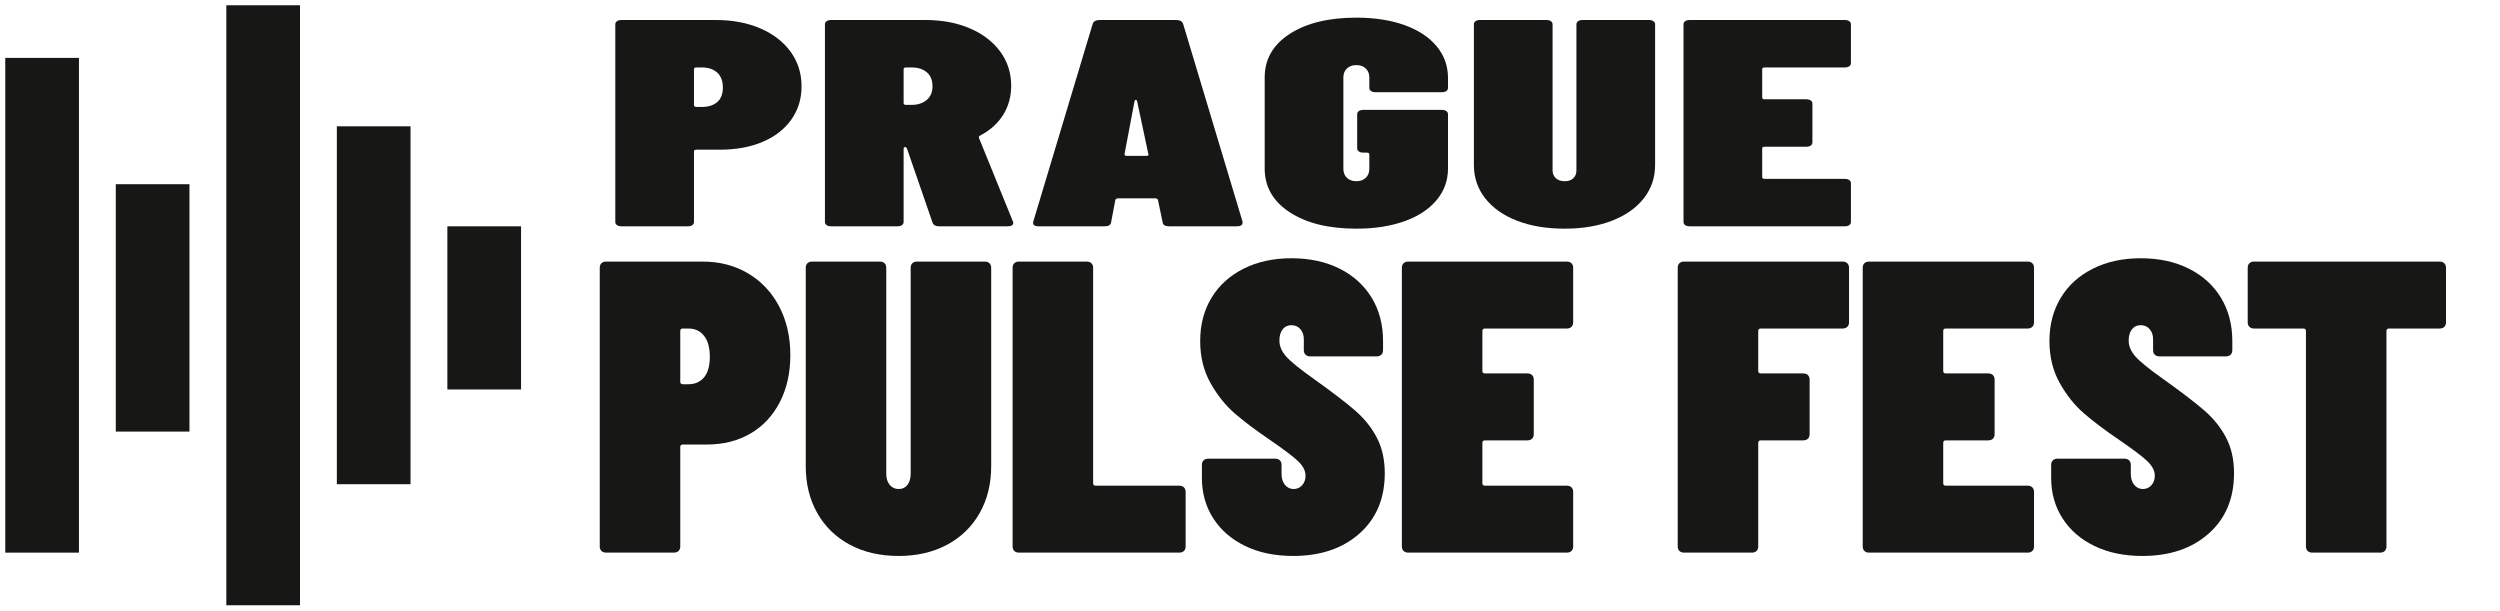
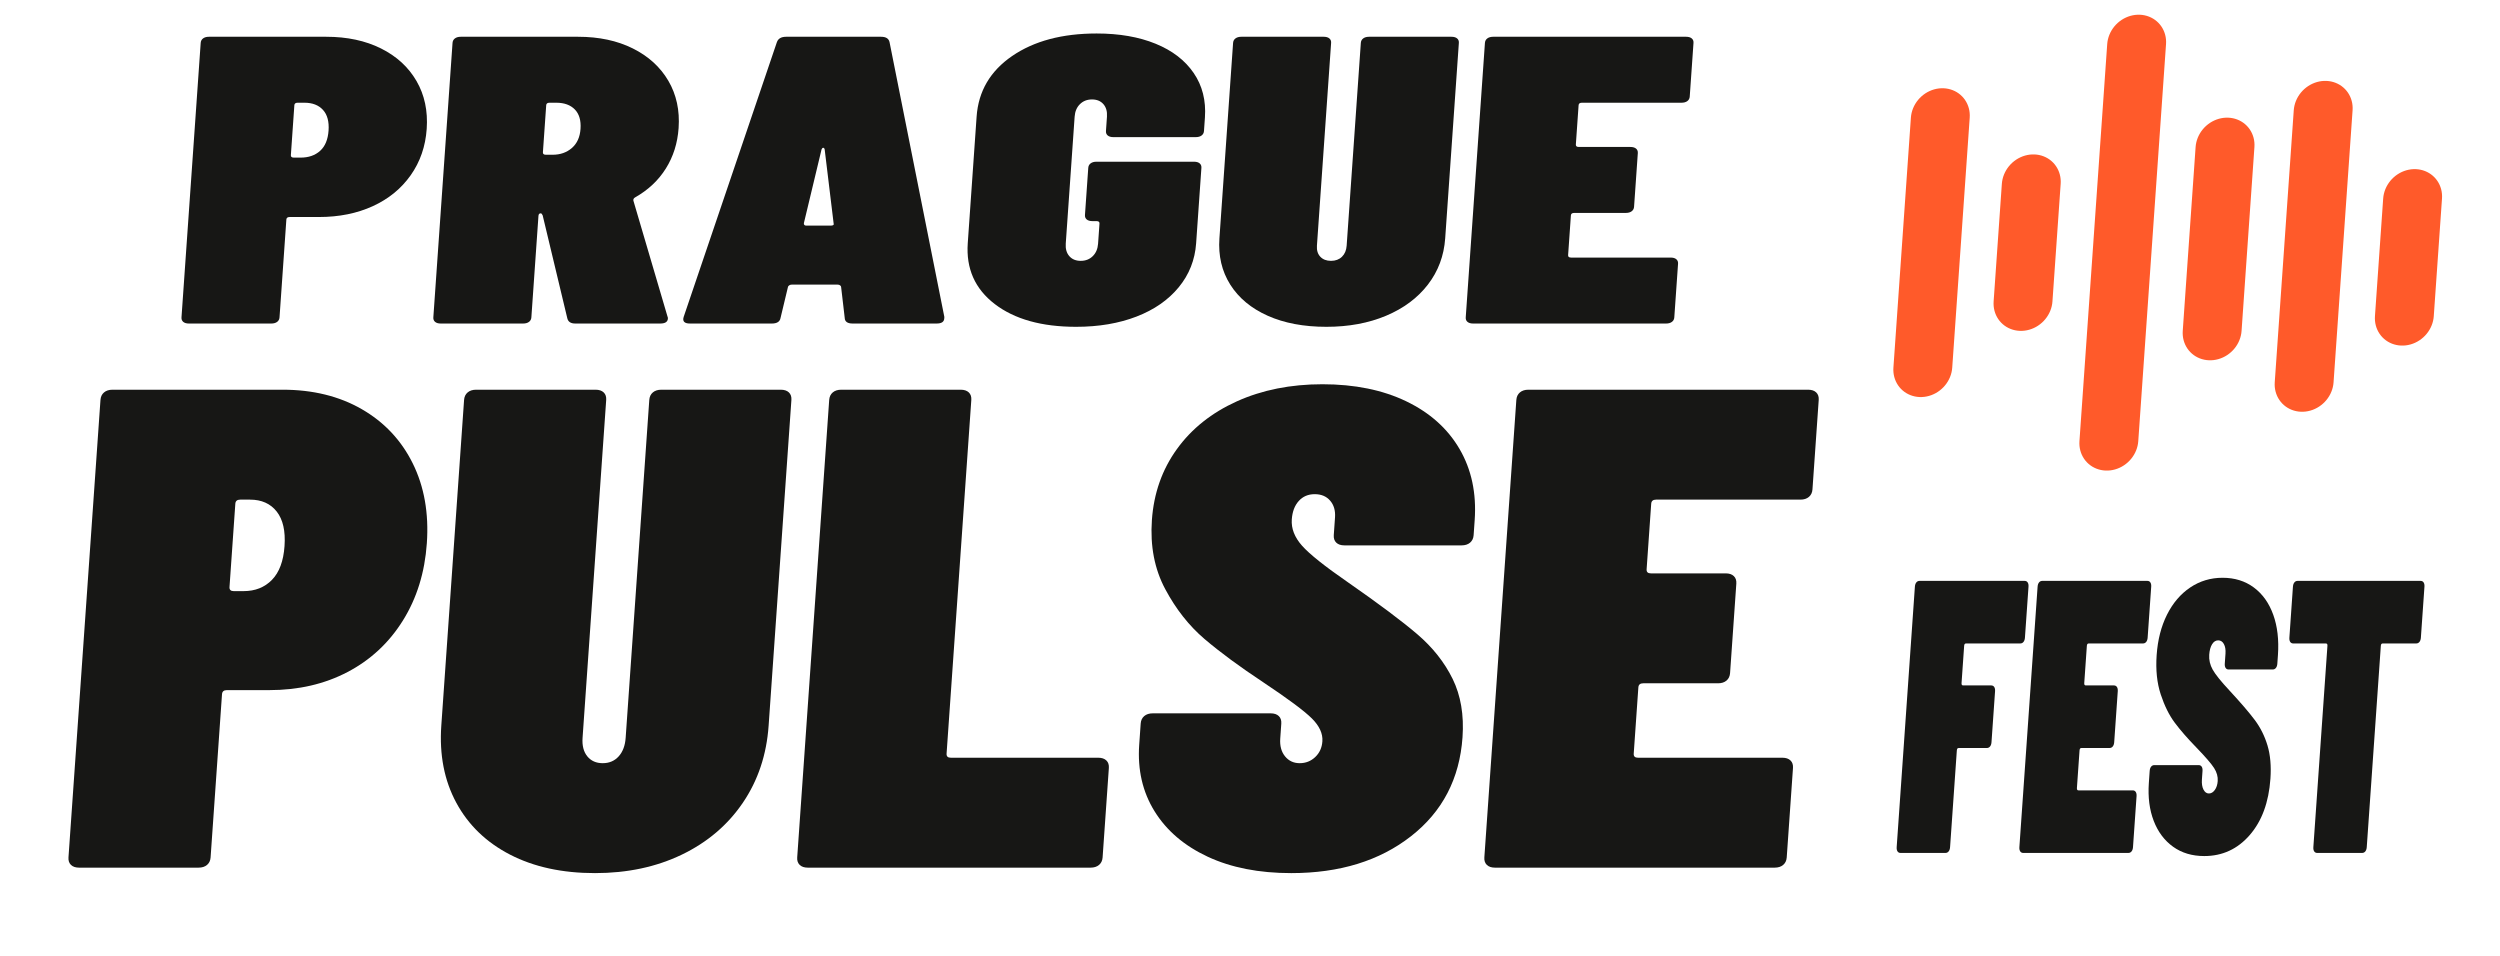
- <svg xmlns="http://www.w3.org/2000/svg" viewBox="0 0 475 116" role="img" aria-labelledby="title">
-   <g fill="#171715">
-     <path d="M1 11h14v94H1zM22 35h14v47H22zM43 1h14v114H43zM64 24h14v68H64zM85 43h14v31H85z" />
-     <path d="M469 475Q469 411 444.5 362.0Q420 313 376.0 286.5Q332 260 274 260H218Q212 260 212 254V15Q212 8 208.0 4.0Q204 0 197 0H39Q32 0 28.0 4.0Q24 8 24 15V685Q24 692 28.0 696.0Q32 700 39 700H264Q324 700 370.5 671.5Q417 643 443.0 592.0Q469 541 469 475ZM281 471Q281 504 267.5 521.5Q254 539 231 539H218Q212 539 212 533V411Q212 405 218 405H231Q254 405 267.5 421.5Q281 438 281 471Z" transform="translate(115.00 43) scale(0.07952 -0.056)" />
-     <path d="M283 13 222 264Q220 269 218 269Q214 269 214 263V15Q214 8 210.0 4.0Q206 0 199 0H41Q34 0 30.0 4.0Q26 8 26 15V685Q26 692 30.0 696.0Q34 700 41 700H266Q326 700 372.5 671.5Q419 643 445.0 592.5Q471 542 471 477Q471 422 452.0 378.5Q433 335 397 308Q393 305 394 300L475 17Q476 15 476 12Q476 0 462 0H299Q286 0 283 13ZM220 539Q214 539 214 533V418Q214 412 220 412H233Q255 412 269.0 428.5Q283 445 283 475Q283 506 269.5 522.5Q256 539 233 539Z" transform="translate(154.67 43) scale(0.07952 -0.056)" />
-     <path d="M325 14 314 89Q314 91 312.0 93.0Q310 95 307 95H219Q216 95 214.0 93.0Q212 91 212 89L202 14Q201 0 186 0H29Q13 0 16 16L158 687Q161 700 175 700H357Q371 700 374 687L516 16V12Q516 0 502 0H341Q326 0 325 14ZM239 239H286Q293 239 291 245L264 425Q263 429 261.0 429.0Q259 429 258 425L234 245Q234 239 239 239Z" transform="translate(195.05 43) scale(0.07952 -0.056)" />
-     <path d="M20 196V505Q20 598 80.0 653.0Q140 708 239 708Q304 708 353.5 683.0Q403 658 430.5 611.5Q458 565 458 503V470Q458 463 454.0 459.0Q450 455 443 455H285Q278 455 274.0 459.0Q270 463 270 470V505Q270 524 261.5 535.5Q253 547 239 547Q225 547 216.5 535.5Q208 524 208 505V195Q208 176 216.5 164.5Q225 153 239 153Q253 153 261.5 164.5Q270 176 270 195V244Q270 250 264 250H256Q249 250 245.0 254.0Q241 258 241 265V380Q241 387 245.0 391.0Q249 395 256 395H443Q450 395 454.0 391.0Q458 387 458 380V196Q458 135 430.5 88.5Q403 42 353.5 17.0Q304 -8 239 -8Q140 -8 80.0 47.5Q20 103 20 196Z" transform="translate(238.70 43) scale(0.07952 -0.056)" />
-     <path d="M24 208V685Q24 692 28.0 696.0Q32 700 39 700H197Q204 700 208.0 696.0Q212 692 212 685V190Q212 173 220.0 163.0Q228 153 241 153Q254 153 261.5 163.0Q269 173 269 190V685Q269 692 273.0 696.0Q277 700 284 700H442Q449 700 453.0 696.0Q457 692 457 685V208Q457 144 430.0 95.0Q403 46 354.0 19.0Q305 -8 241 -8Q176 -8 127.0 19.0Q78 46 51.0 95.0Q24 144 24 208Z" transform="translate(278.13 43) scale(0.07952 -0.056)" />
-     <path d="M411 539H220Q214 539 214 533V437Q214 431 220 431H319Q326 431 330.0 427.0Q334 423 334 416V285Q334 278 330.0 274.0Q326 270 319 270H220Q214 270 214 264V167Q214 161 220 161H411Q418 161 422.0 157.0Q426 153 426 146V15Q426 8 422.0 4.0Q418 0 411 0H41Q34 0 30.0 4.0Q26 8 26 15V685Q26 692 30.0 696.0Q34 700 41 700H411Q418 700 422.0 696.0Q426 692 426 685V554Q426 547 422.0 543.0Q418 539 411 539Z" transform="translate(317.80 43) scale(0.07952 -0.056)" />
-     <path d="M469 475Q469 411 444.5 362.0Q420 313 376.0 286.5Q332 260 274 260H218Q212 260 212 254V15Q212 8 208.0 4.0Q204 0 197 0H39Q32 0 28.0 4.0Q24 8 24 15V685Q24 692 28.0 696.0Q32 700 39 700H264Q324 700 370.5 671.5Q417 643 443.0 592.0Q469 541 469 475ZM281 471Q281 504 267.5 521.5Q254 539 231 539H218Q212 539 212 533V411Q212 405 218 405H231Q254 405 267.5 421.5Q281 438 281 471Z" transform="translate(112.00 105) scale(0.08137 -0.079)" />
-     <path d="M24 208V685Q24 692 28.0 696.0Q32 700 39 700H197Q204 700 208.0 696.0Q212 692 212 685V190Q212 173 220.0 163.0Q228 153 241 153Q254 153 261.5 163.0Q269 173 269 190V685Q269 692 273.0 696.0Q277 700 284 700H442Q449 700 453.0 696.0Q457 692 457 685V208Q457 144 430.0 95.0Q403 46 354.0 19.0Q305 -8 241 -8Q176 -8 127.0 19.0Q78 46 51.0 95.0Q24 144 24 208Z" transform="translate(151.14 105) scale(0.08137 -0.079)" />
-     <path d="M26 15V685Q26 692 30.0 696.0Q34 700 41 700H199Q206 700 210.0 696.0Q214 692 214 685V167Q214 161 220 161H415Q422 161 426.0 157.0Q430 153 430 146V15Q430 8 426.0 4.0Q422 0 415 0H41Q34 0 30.0 4.0Q26 8 26 15Z" transform="translate(190.28 105) scale(0.08137 -0.079)" />
-     <path d="M22 180V211Q22 218 26.0 222.0Q30 226 37 226H193Q200 226 204.0 222.0Q208 218 208 211V189Q208 173 216.0 163.0Q224 153 236 153Q248 153 256.0 162.0Q264 171 264 185Q264 202 248.0 218.5Q232 235 181 271Q131 306 98.5 335.0Q66 364 42.0 408.0Q18 452 18 509Q18 568 44.5 613.0Q71 658 119.5 683.0Q168 708 231 708Q295 708 343.5 683.0Q392 658 418.5 613.0Q445 568 445 509V487Q445 480 441.0 476.0Q437 472 430 472H275Q268 472 264.0 476.0Q260 480 260 487V513Q260 528 252.0 537.5Q244 547 231 547Q218 547 210.5 537.0Q203 527 203 510Q203 490 219.0 471.5Q235 453 283 418Q347 371 379.5 342.0Q412 313 430.5 276.5Q449 240 449 191Q449 100 390.0 46.0Q331 -8 235 -8Q171 -8 123.0 16.0Q75 40 48.5 82.5Q22 125 22 180Z" transform="translate(226.57 105) scale(0.08137 -0.079)" />
-     <path d="M411 539H220Q214 539 214 533V437Q214 431 220 431H319Q326 431 330.0 427.0Q334 423 334 416V285Q334 278 330.0 274.0Q326 270 319 270H220Q214 270 214 264V167Q214 161 220 161H411Q418 161 422.0 157.0Q426 153 426 146V15Q426 8 422.0 4.0Q418 0 411 0H41Q34 0 30.0 4.0Q26 8 26 15V685Q26 692 30.0 696.0Q34 700 41 700H411Q418 700 422.0 696.0Q426 692 426 685V554Q426 547 422.0 543.0Q418 539 411 539Z" transform="translate(264.24 105) scale(0.08137 -0.079)" />
-     <path d="" transform="translate(300.37 105) scale(0.08137 -0.079)" />
-     <path d="M411 539H220Q214 539 214 533V437Q214 431 220 431H319Q326 431 330.0 427.0Q334 423 334 416V285Q334 278 330.0 274.0Q326 270 319 270H220Q214 270 214 264V15Q214 8 210.0 4.0Q206 0 199 0H41Q34 0 30.0 4.0Q26 8 26 15V685Q26 692 30.0 696.0Q34 700 41 700H411Q418 700 422.0 696.0Q426 692 426 685V554Q426 547 422.0 543.0Q418 539 411 539Z" transform="translate(316.65 105) scale(0.08137 -0.079)" />
-     <path d="M411 539H220Q214 539 214 533V437Q214 431 220 431H319Q326 431 330.0 427.0Q334 423 334 416V285Q334 278 330.0 274.0Q326 270 319 270H220Q214 270 214 264V167Q214 161 220 161H411Q418 161 422.0 157.0Q426 153 426 146V15Q426 8 422.0 4.0Q418 0 411 0H41Q34 0 30.0 4.0Q26 8 26 15V685Q26 692 30.0 696.0Q34 700 41 700H411Q418 700 422.0 696.0Q426 692 426 685V554Q426 547 422.0 543.0Q418 539 411 539Z" transform="translate(351.80 105) scale(0.08137 -0.079)" />
-     <path d="M22 180V211Q22 218 26.0 222.0Q30 226 37 226H193Q200 226 204.0 222.0Q208 218 208 211V189Q208 173 216.0 163.0Q224 153 236 153Q248 153 256.0 162.0Q264 171 264 185Q264 202 248.0 218.5Q232 235 181 271Q131 306 98.5 335.0Q66 364 42.0 408.0Q18 452 18 509Q18 568 44.5 613.0Q71 658 119.5 683.0Q168 708 231 708Q295 708 343.5 683.0Q392 658 418.5 613.0Q445 568 445 509V487Q445 480 441.0 476.0Q437 472 430 472H275Q268 472 264.0 476.0Q260 480 260 487V513Q260 528 252.0 537.5Q244 547 231 547Q218 547 210.5 537.0Q203 527 203 510Q203 490 219.0 471.5Q235 453 283 418Q347 371 379.5 342.0Q412 313 430.5 276.5Q449 240 449 191Q449 100 390.0 46.0Q331 -8 235 -8Q171 -8 123.0 16.0Q75 40 48.5 82.5Q22 125 22 180Z" transform="translate(387.93 105) scale(0.08137 -0.079)" />
-     <path d="M481 685V554Q481 547 477.0 543.0Q473 539 466 539H348Q342 539 342 533V15Q342 8 338.0 4.0Q334 0 327 0H169Q162 0 158.0 4.0Q154 8 154 15V533Q154 539 148 539H33Q26 539 22.0 543.0Q18 547 18 554V685Q18 692 22.0 696.0Q26 700 33 700H466Q473 700 477.0 696.0Q481 692 481 685Z" transform="translate(425.60 105) scale(0.08137 -0.079)" />
+ <svg xmlns="http://www.w3.org/2000/svg" viewBox="0 0 340 130" role="img" aria-labelledby="pulse-logo-title">
+   <g transform="skewX(-4) translate(8 1)">
+     <g fill="#171715">
+       <path d="M469 475Q469 411 444.5 362.0Q420 313 376.0 286.5Q332 260 274 260H218Q212 260 212 254V15Q212 8 208.0 4.0Q204 0 197 0H39Q32 0 28.0 4.0Q24 8 24 15V685Q24 692 28.0 696.0Q32 700 39 700H264Q324 700 370.5 671.5Q417 643 443.0 592.0Q469 541 469 475ZM281 471Q281 504 267.5 521.5Q254 539 231 539H218Q212 539 212 533V411Q212 405 218 405H231Q254 405 267.5 421.5Q281 438 281 471Z" transform="translate(18.000 43) scale(0.070912 -0.055714)" />
+       <path d="M283 13 222 264Q220 269 218 269Q214 269 214 263V15Q214 8 210.0 4.0Q206 0 199 0H41Q34 0 30.0 4.0Q26 8 26 15V685Q26 692 30.0 696.0Q34 700 41 700H266Q326 700 372.5 671.5Q419 643 445.0 592.5Q471 542 471 477Q471 422 452.0 378.5Q433 335 397 308Q393 305 394 300L475 17Q476 15 476 12Q476 0 462 0H299Q286 0 283 13ZM220 539Q214 539 214 533V418Q214 412 220 412H233Q255 412 269.0 428.5Q283 445 283 475Q283 506 269.5 522.5Q256 539 233 539Z" transform="translate(52.109 43) scale(0.070912 -0.055714)" />
+       <path d="M325 14 314 89Q314 91 312.0 93.0Q310 95 307 95H219Q216 95 214.0 93.0Q212 91 212 89L202 14Q201 0 186 0H29Q13 0 16 16L158 687Q161 700 175 700H357Q371 700 374 687L516 16V12Q516 0 502 0H341Q326 0 325 14ZM239 239H286Q293 239 291 245L264 425Q263 429 261.0 429.0Q259 429 258 425L234 245Q234 239 239 239Z" transform="translate(86.856 43) scale(0.070912 -0.055714)" />
+       <path d="M20 196V505Q20 598 80.0 653.0Q140 708 239 708Q304 708 353.5 683.0Q403 658 430.5 611.5Q458 565 458 503V470Q458 463 454.0 459.0Q450 455 443 455H285Q278 455 274.0 459.0Q270 463 270 470V505Q270 524 261.5 535.5Q253 547 239 547Q225 547 216.5 535.5Q208 524 208 505V195Q208 176 216.5 164.5Q225 153 239 153Q253 153 261.5 164.5Q270 176 270 195V244Q270 250 264 250H256Q249 250 245.0 254.0Q241 258 241 265V380Q241 387 245.0 391.0Q249 395 256 395H443Q450 395 454.0 391.0Q458 387 458 380V196Q458 135 430.5 88.5Q403 42 353.5 17.0Q304 -8 239 -8Q140 -8 80.0 47.5Q20 103 20 196Z" transform="translate(124.510 43) scale(0.070912 -0.055714)" />
+       <path d="M24 208V685Q24 692 28.0 696.0Q32 700 39 700H197Q204 700 208.0 696.0Q212 692 212 685V190Q212 173 220.0 163.0Q228 153 241 153Q254 153 261.5 163.0Q269 173 269 190V685Q269 692 273.0 696.0Q277 700 284 700H442Q449 700 453.0 696.0Q457 692 457 685V208Q457 144 430.0 95.0Q403 46 354.0 19.0Q305 -8 241 -8Q176 -8 127.0 19.0Q78 46 51.0 95.0Q24 144 24 208Z" transform="translate(158.406 43) scale(0.070912 -0.055714)" />
+       <path d="M411 539H220Q214 539 214 533V437Q214 431 220 431H319Q326 431 330.0 427.0Q334 423 334 416V285Q334 278 330.0 274.0Q326 270 319 270H220Q214 270 214 264V167Q214 161 220 161H411Q418 161 422.0 157.0Q426 153 426 146V15Q426 8 422.0 4.0Q418 0 411 0H41Q34 0 30.0 4.0Q26 8 26 15V685Q26 692 30.0 696.0Q34 700 41 700H411Q418 700 422.0 696.0Q426 692 426 685V554Q426 547 422.0 543.0Q418 539 411 539Z" transform="translate(192.515 43) scale(0.070912 -0.055714)" />
+     </g>
+     <g fill="#171715">
+       <path d="M469 475Q469 411 444.5 362.0Q420 313 376.0 286.5Q332 260 274 260H218Q212 260 212 254V15Q212 8 208.0 4.0Q204 0 197 0H39Q32 0 28.0 4.0Q24 8 24 15V685Q24 692 28.0 696.0Q32 700 39 700H264Q324 700 370.5 671.5Q417 643 443.0 592.0Q469 541 469 475ZM281 471Q281 504 267.5 521.5Q254 539 231 539H218Q212 539 212 533V411Q212 405 218 405H231Q254 405 267.5 421.5Q281 438 281 471Z" transform="translate(7.000 117) scale(0.102808 -0.092857)" />
+       <path d="M24 208V685Q24 692 28.0 696.0Q32 700 39 700H197Q204 700 208.0 696.0Q212 692 212 685V190Q212 173 220.0 163.0Q228 153 241 153Q254 153 261.5 163.0Q269 173 269 190V685Q269 692 273.0 696.0Q277 700 284 700H442Q449 700 453.0 696.0Q457 692 457 685V208Q457 144 430.0 95.0Q403 46 354.0 19.0Q305 -8 241 -8Q176 -8 127.0 19.0Q78 46 51.0 95.0Q24 144 24 208Z" transform="translate(56.451 117) scale(0.102808 -0.092857)" />
+       <path d="M26 15V685Q26 692 30.0 696.0Q34 700 41 700H199Q206 700 210.0 696.0Q214 692 214 685V167Q214 161 220 161H415Q422 161 426.0 157.0Q430 153 430 146V15Q430 8 426.0 4.0Q422 0 415 0H41Q34 0 30.0 4.0Q26 8 26 15Z" transform="translate(105.901 117) scale(0.102808 -0.092857)" />
+       <path d="M22 180V211Q22 218 26.0 222.0Q30 226 37 226H193Q200 226 204.0 222.0Q208 218 208 211V189Q208 173 216.0 163.0Q224 153 236 153Q248 153 256.0 162.0Q264 171 264 185Q264 202 248.0 218.5Q232 235 181 271Q131 306 98.5 335.0Q66 364 42.0 408.0Q18 452 18 509Q18 568 44.5 613.0Q71 658 119.5 683.0Q168 708 231 708Q295 708 343.5 683.0Q392 658 418.5 613.0Q445 568 445 509V487Q445 480 441.0 476.0Q437 472 430 472H275Q268 472 264.0 476.0Q260 480 260 487V513Q260 528 252.0 537.5Q244 547 231 547Q218 547 210.5 537.0Q203 527 203 510Q203 490 219.0 471.5Q235 453 283 418Q347 371 379.5 342.0Q412 313 430.5 276.5Q449 240 449 191Q449 100 390.0 46.0Q331 -8 235 -8Q171 -8 123.0 16.0Q75 40 48.5 82.5Q22 125 22 180Z" transform="translate(151.753 117) scale(0.102808 -0.092857)" />
+       <path d="M411 539H220Q214 539 214 533V437Q214 431 220 431H319Q326 431 330.0 427.0Q334 423 334 416V285Q334 278 330.0 274.0Q326 270 319 270H220Q214 270 214 264V167Q214 161 220 161H411Q418 161 422.0 157.0Q426 153 426 146V15Q426 8 422.0 4.0Q418 0 411 0H41Q34 0 30.0 4.0Q26 8 26 15V685Q26 692 30.0 696.0Q34 700 41 700H411Q418 700 422.0 696.0Q426 692 426 685V554Q426 547 422.0 543.0Q418 539 411 539Z" transform="translate(199.353 117) scale(0.102808 -0.092857)" />
+     </g>
+     <g fill="#171715">
+       <path d="M411 539H220Q214 539 214 533V437Q214 431 220 431H319Q326 431 330.0 427.0Q334 423 334 416V285Q334 278 330.0 274.0Q326 270 319 270H220Q214 270 214 264V15Q214 8 210.0 4.0Q206 0 199 0H41Q34 0 30.0 4.0Q26 8 26 15V685Q26 692 30.0 696.0Q34 700 41 700H411Q418 700 422.0 696.0Q426 692 426 685V554Q426 547 422.0 543.0Q418 539 411 539Z" transform="translate(257.000 115) scale(0.038629 -0.052857)" />
+       <path d="M411 539H220Q214 539 214 533V437Q214 431 220 431H319Q326 431 330.0 427.0Q334 423 334 416V285Q334 278 330.0 274.0Q326 270 319 270H220Q214 270 214 264V167Q214 161 220 161H411Q418 161 422.0 157.0Q426 153 426 146V15Q426 8 422.0 4.0Q418 0 411 0H41Q34 0 30.0 4.0Q26 8 26 15V685Q26 692 30.0 696.0Q34 700 41 700H411Q418 700 422.0 696.0Q426 692 426 685V554Q426 547 422.0 543.0Q418 539 411 539Z" transform="translate(273.688 115) scale(0.038629 -0.052857)" />
+       <path d="M22 180V211Q22 218 26.0 222.0Q30 226 37 226H193Q200 226 204.0 222.0Q208 218 208 211V189Q208 173 216.0 163.0Q224 153 236 153Q248 153 256.0 162.0Q264 171 264 185Q264 202 248.0 218.5Q232 235 181 271Q131 306 98.5 335.0Q66 364 42.0 408.0Q18 452 18 509Q18 568 44.5 613.0Q71 658 119.5 683.0Q168 708 231 708Q295 708 343.5 683.0Q392 658 418.5 613.0Q445 568 445 509V487Q445 480 441.0 476.0Q437 472 430 472H275Q268 472 264.0 476.0Q260 480 260 487V513Q260 528 252.0 537.5Q244 547 231 547Q218 547 210.5 537.0Q203 527 203 510Q203 490 219.0 471.5Q235 453 283 418Q347 371 379.5 342.0Q412 313 430.5 276.5Q449 240 449 191Q449 100 390.0 46.0Q331 -8 235 -8Q171 -8 123.0 16.0Q75 40 48.5 82.5Q22 125 22 180Z" transform="translate(290.839 115) scale(0.038629 -0.052857)" />
+       <path d="M481 685V554Q481 547 477.0 543.0Q473 539 466 539H348Q342 539 342 533V15Q342 8 338.0 4.0Q334 0 327 0H169Q162 0 158.0 4.0Q154 8 154 15V533Q154 539 148 539H33Q26 539 22.0 543.0Q18 547 18 554V685Q18 692 22.0 696.0Q26 700 33 700H466Q473 700 477.0 696.0Q481 692 481 685Z" transform="translate(308.724 115) scale(0.038629 -0.052857)" />
+     </g>
+     <path d="M257 15v34m13-25v16m13-35v54m13-40v25m13-30v37m13-25v16" stroke="#ff5a2a" stroke-width="8" stroke-linecap="round" />
  </g>
</svg>
